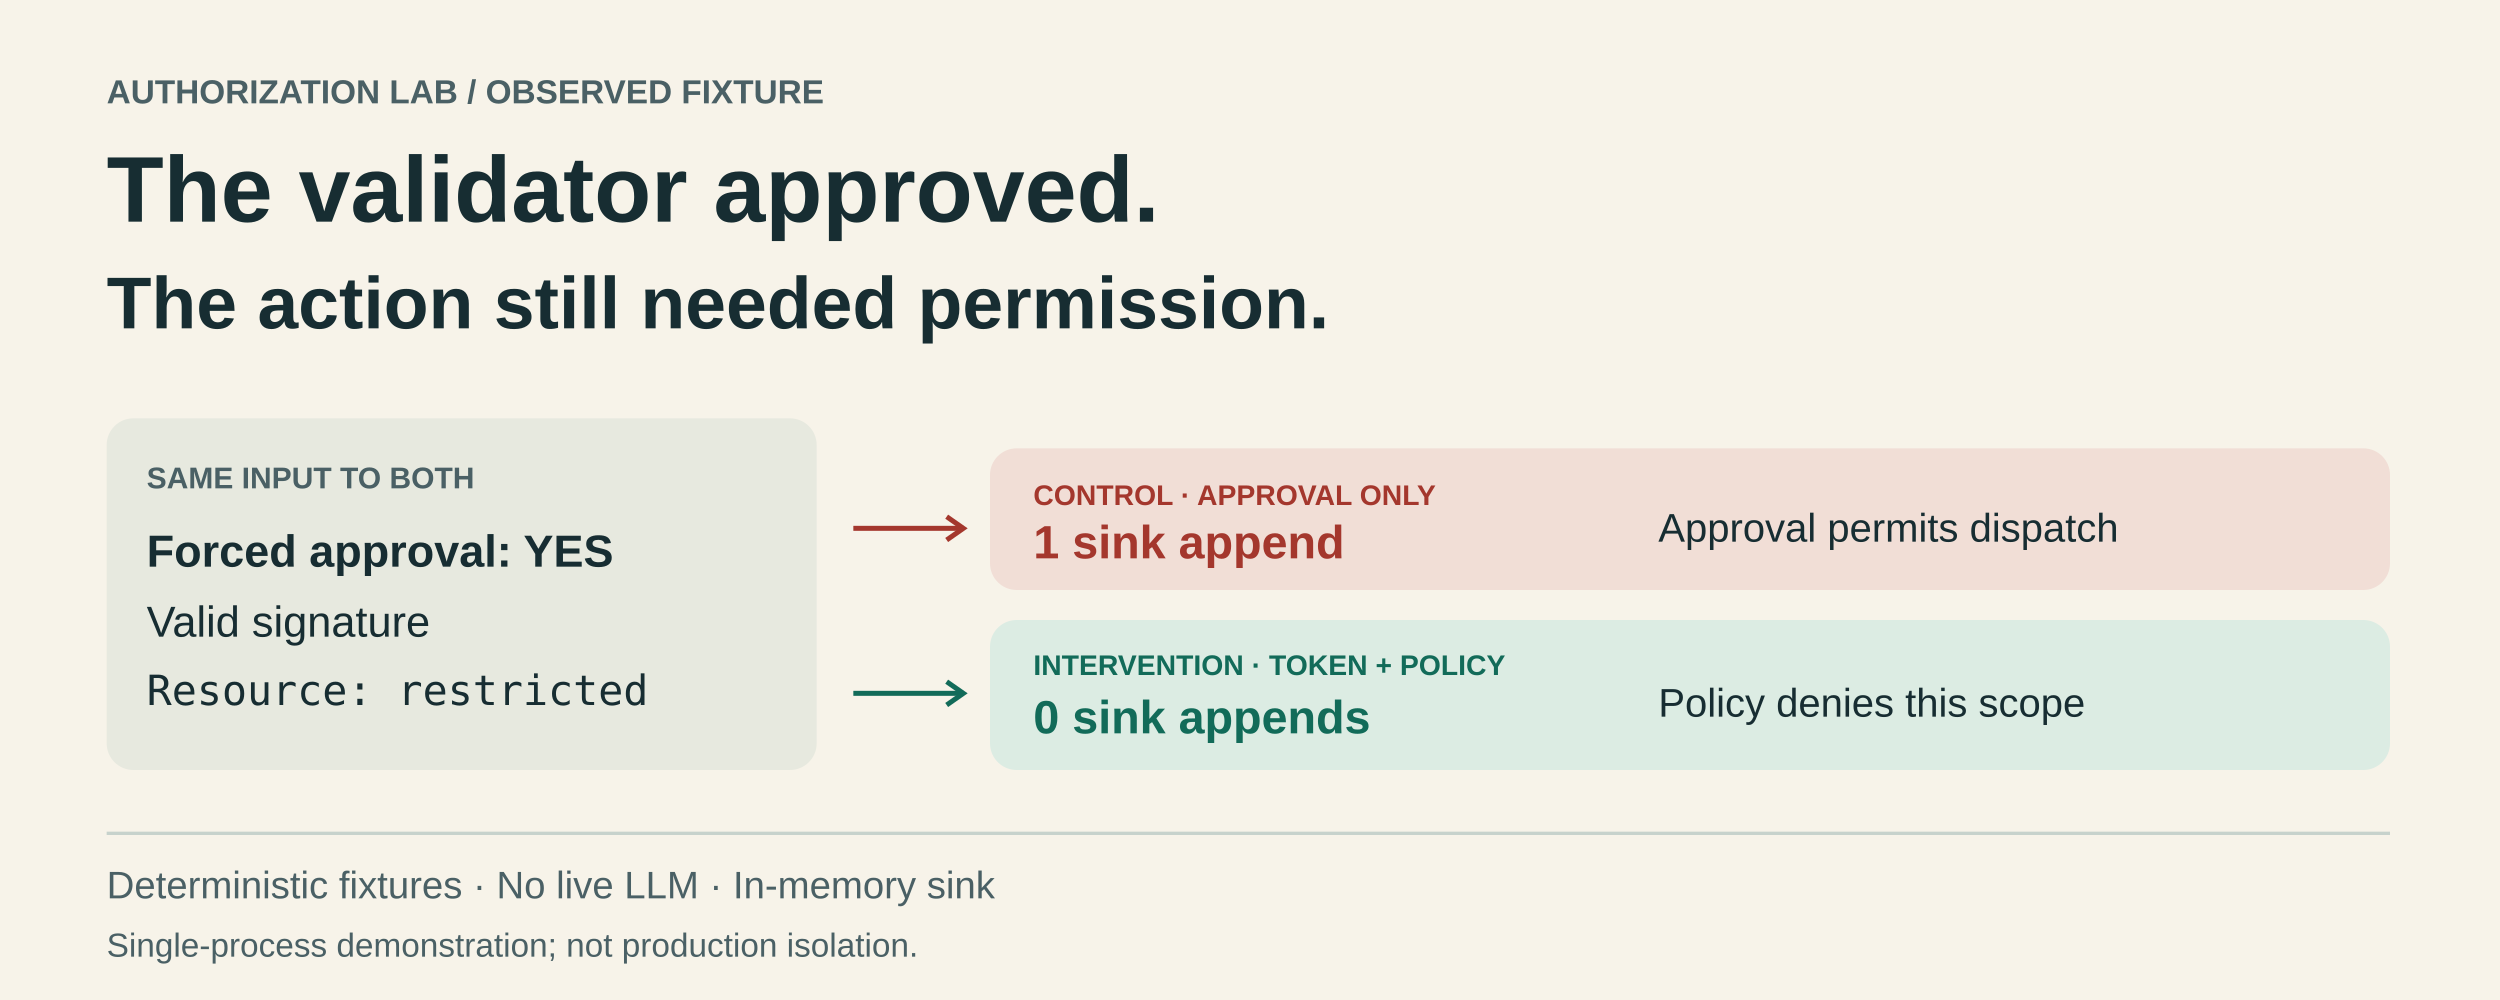
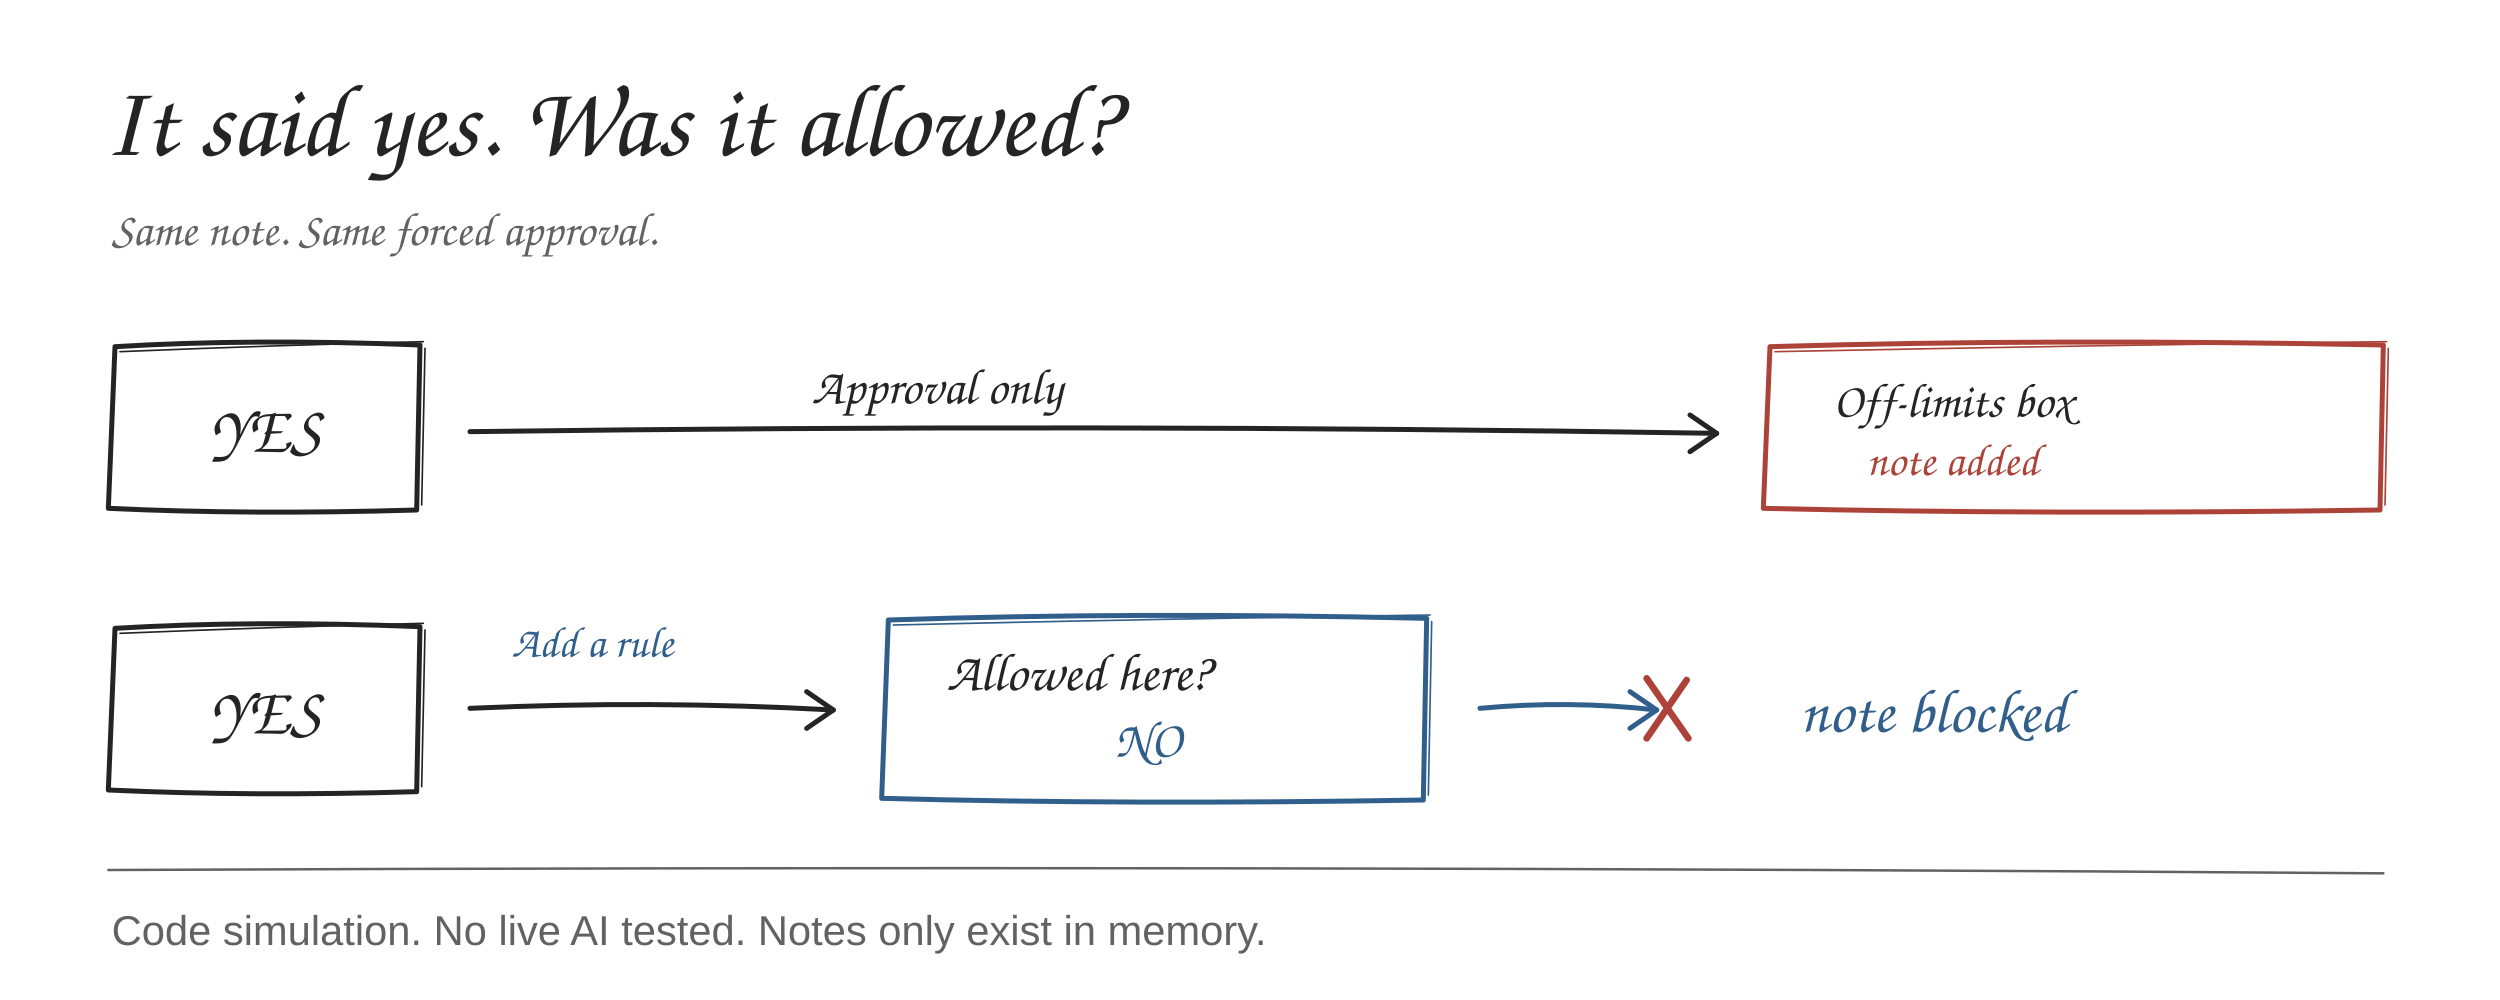
- <svg xmlns="http://www.w3.org/2000/svg" width="1500" height="600" viewBox="0 0 1500 600" role="img" aria-label="Forced approval: control appends a signed restricted action; independent policy denies it. Deterministic fixtures, no live LLM, in-memory sink.">
-   <rect width="1500" height="600" fill="#f7f3e9" />
-   <style>text{font-family:Arial,Helvetica,sans-serif} .mono{font-family:Menlo,Consolas,monospace}</style>
-   <text x="64" y="62" font-size="20" fill="#4a6065" font-weight="700" class="">AUTHORIZATION LAB / OBSERVED FIXTURE</text>
-   <text x="64" y="133" font-size="56" fill="#172d32" font-weight="700" class="">The validator approved.</text>
-   <text x="64" y="197" font-size="44" fill="#172d32" font-weight="700" class="">The action still needed permission.</text>
-   <rect x="64" y="251" width="426" height="211" rx="16" fill="#e7e9df" stroke="none" stroke-width="2" />
-   <text x="88" y="293" font-size="18" fill="#4a6065" font-weight="700" class="">SAME INPUT TO BOTH</text>
-   <text x="88" y="340" font-size="27" fill="#172d32" font-weight="700" class="">Forced approval: YES</text>
-   <text x="88" y="382" font-size="26" fill="#172d32" font-weight="400" class="">Valid signature</text>
-   <text x="88" y="423" font-size="25" fill="#172d32" font-weight="400" class="mono">Resource: restricted</text>
-   <path d="M512 317 L578 317" stroke="#a4372d" stroke-width="3" fill="none" />
-   <path d="M568 310 L578 317 L568 324" fill="none" stroke="#a4372d" stroke-width="3" />
-   <path d="M512 416 L578 416" stroke="#126b59" stroke-width="3" fill="none" />
-   <path d="M568 409 L578 416 L568 423" fill="none" stroke="#126b59" stroke-width="3" />
-   <rect x="594" y="269" width="840" height="85" rx="16" fill="#f1ded6" stroke="none" stroke-width="2" />
-   <text x="620" y="303" font-size="17" fill="#a4372d" font-weight="700" class="">CONTROL · APPROVAL ONLY</text>
-   <text x="620" y="335" font-size="28" fill="#a4372d" font-weight="700" class="">1 sink append</text>
-   <text x="995" y="325" font-size="24" fill="#172d32" font-weight="400" class="">Approval permits dispatch</text>
-   <rect x="594" y="372" width="840" height="90" rx="16" fill="#dcece3" stroke="none" stroke-width="2" />
-   <text x="620" y="405" font-size="17" fill="#126b59" font-weight="700" class="">INTERVENTION · TOKEN + POLICY</text>
-   <text x="620" y="440" font-size="28" fill="#126b59" font-weight="700" class="">0 sink appends</text>
-   <text x="995" y="430" font-size="24" fill="#172d32" font-weight="400" class="">Policy denies this scope</text>
-   <path d="M64 500 L1434 500" stroke="#c7d2cc" stroke-width="2" fill="none" />
-   <text x="64" y="539" font-size="23" fill="#4a6065" font-weight="400" class="">Deterministic fixtures · No live LLM · In-memory sink</text>
-   <text x="64" y="574" font-size="20" fill="#4a6065" font-weight="400" class="">Single-process demonstration; not production isolation.</text>
+ <svg xmlns="http://www.w3.org/2000/svg" width="1500" height="600" viewBox="0 0 1500 600" role="img" aria-label="The same forced approval lets a note through in the control, while a separate permission rule blocks it. Code simulation, no live AI tested.">
+   <rect width="1500" height="600" fill="white" />
+   <style>text{font-family:Chalkboard,"Comic Sans MS",cursive}.small{font-family:Arial,Helvetica,sans-serif}</style>
+   <text x="62" y="93" font-size="62" fill="#242424" class="pen">It said yes. Was it allowed?</text>
+   <text x="67" y="147" font-size="28" fill="#626262" class="pen">Same note. Same forced approval.</text>
+   <path d="M 69 208 Q 152.1 203 252 207 L 250 306 Q 150.25 309 65 305 Z" stroke="#242424" stroke-width="3" stroke-linecap="round" stroke-linejoin="round" fill="none" />
+   <path d="M 72 211 Q 168.75 207 254 205 M 255 209 L 253 303" stroke="#242424" stroke-width="1" stroke-linecap="round" stroke-linejoin="round" fill="none" />
+   <text x="126" y="271" font-size="40" fill="#242424" class="pen">YES</text>
+   <path d="M282 259 Q656.0 254 1030 260" stroke="#242424" stroke-width="3" stroke-linecap="round" stroke-linejoin="round" fill="none" />
+   <path d="M1014 249 L1030 260 L1014 271" stroke="#242424" stroke-width="3" stroke-linecap="round" stroke-linejoin="round" fill="none" />
+   <text x="487" y="242" font-size="30" fill="#242424" class="pen">Approval only</text>
+   <path d="M 1062 208 Q 1230.2 203 1430 207 L 1428 306 Q 1226.5 309 1058 305 Z" stroke="#ad4239" stroke-width="3" stroke-linecap="round" stroke-linejoin="round" fill="none" />
+   <path d="M 1065 211 Q 1263.5 207 1432 205 M 1433 209 L 1431 303" stroke="#ad4239" stroke-width="1" stroke-linecap="round" stroke-linejoin="round" fill="none" />
+   <text x="1100" y="250" font-size="29" fill="#242424" class="pen">Off-limits box</text>
+   <text x="1120" y="285" font-size="27" fill="#ad4239" class="pen">note added</text>
+   <path d="M 69 377 Q 152.1 372 252 376 L 250 475 Q 150.25 478 65 474 Z" stroke="#242424" stroke-width="3" stroke-linecap="round" stroke-linejoin="round" fill="none" />
+   <path d="M 72 380 Q 168.75 376 254 374 M 255 378 L 253 472" stroke="#242424" stroke-width="1" stroke-linecap="round" stroke-linejoin="round" fill="none" />
+   <text x="126" y="440" font-size="40" fill="#242424" class="pen">YES</text>
+   <path d="M282 425 Q391.0 420 500 426" stroke="#242424" stroke-width="3" stroke-linecap="round" stroke-linejoin="round" fill="none" />
+   <path d="M484 415 L500 426 L484 437" stroke="#242424" stroke-width="3" stroke-linecap="round" stroke-linejoin="round" fill="none" />
+   <text x="307" y="394" font-size="26" fill="#315f8c" class="pen">Add a rule</text>
+   <path d="M 533 372 Q 680.5 367 856 371 L 854 480 Q 677.25 483 529 479 Z" stroke="#315f8c" stroke-width="3" stroke-linecap="round" stroke-linejoin="round" fill="none" />
+   <path d="M 536 375 Q 709.75 371 858 369 M 859 373 L 857 477" stroke="#315f8c" stroke-width="1" stroke-linecap="round" stroke-linejoin="round" fill="none" />
+   <text x="568" y="414" font-size="32" fill="#242424" class="pen">Allowed here?</text>
+   <text x="669" y="454" font-size="31" fill="#315f8c" class="pen">NO</text>
+   <path d="M888 425 Q941.0 420 994 426" stroke="#315f8c" stroke-width="3" stroke-linecap="round" stroke-linejoin="round" fill="none" />
+   <path d="M978 415 L994 426 L978 437" stroke="#315f8c" stroke-width="3" stroke-linecap="round" stroke-linejoin="round" fill="none" />
+   <path d="M988 407 L1013 443 M1012 408 L988 443" stroke="#ad4239" stroke-width="4" stroke-linecap="round" stroke-linejoin="round" fill="none" />
+   <text x="1080" y="439" font-size="37" fill="#315f8c" class="pen">note blocked</text>
+   <path d="M65 522 Q750 519 1430 524" stroke="#626262" stroke-width="1.5" stroke-linecap="round" stroke-linejoin="round" fill="none" />
+   <text x="67" y="567" font-size="25" fill="#626262" class="small">Code simulation. No live AI tested. Notes only exist in memory.</text>
</svg>
